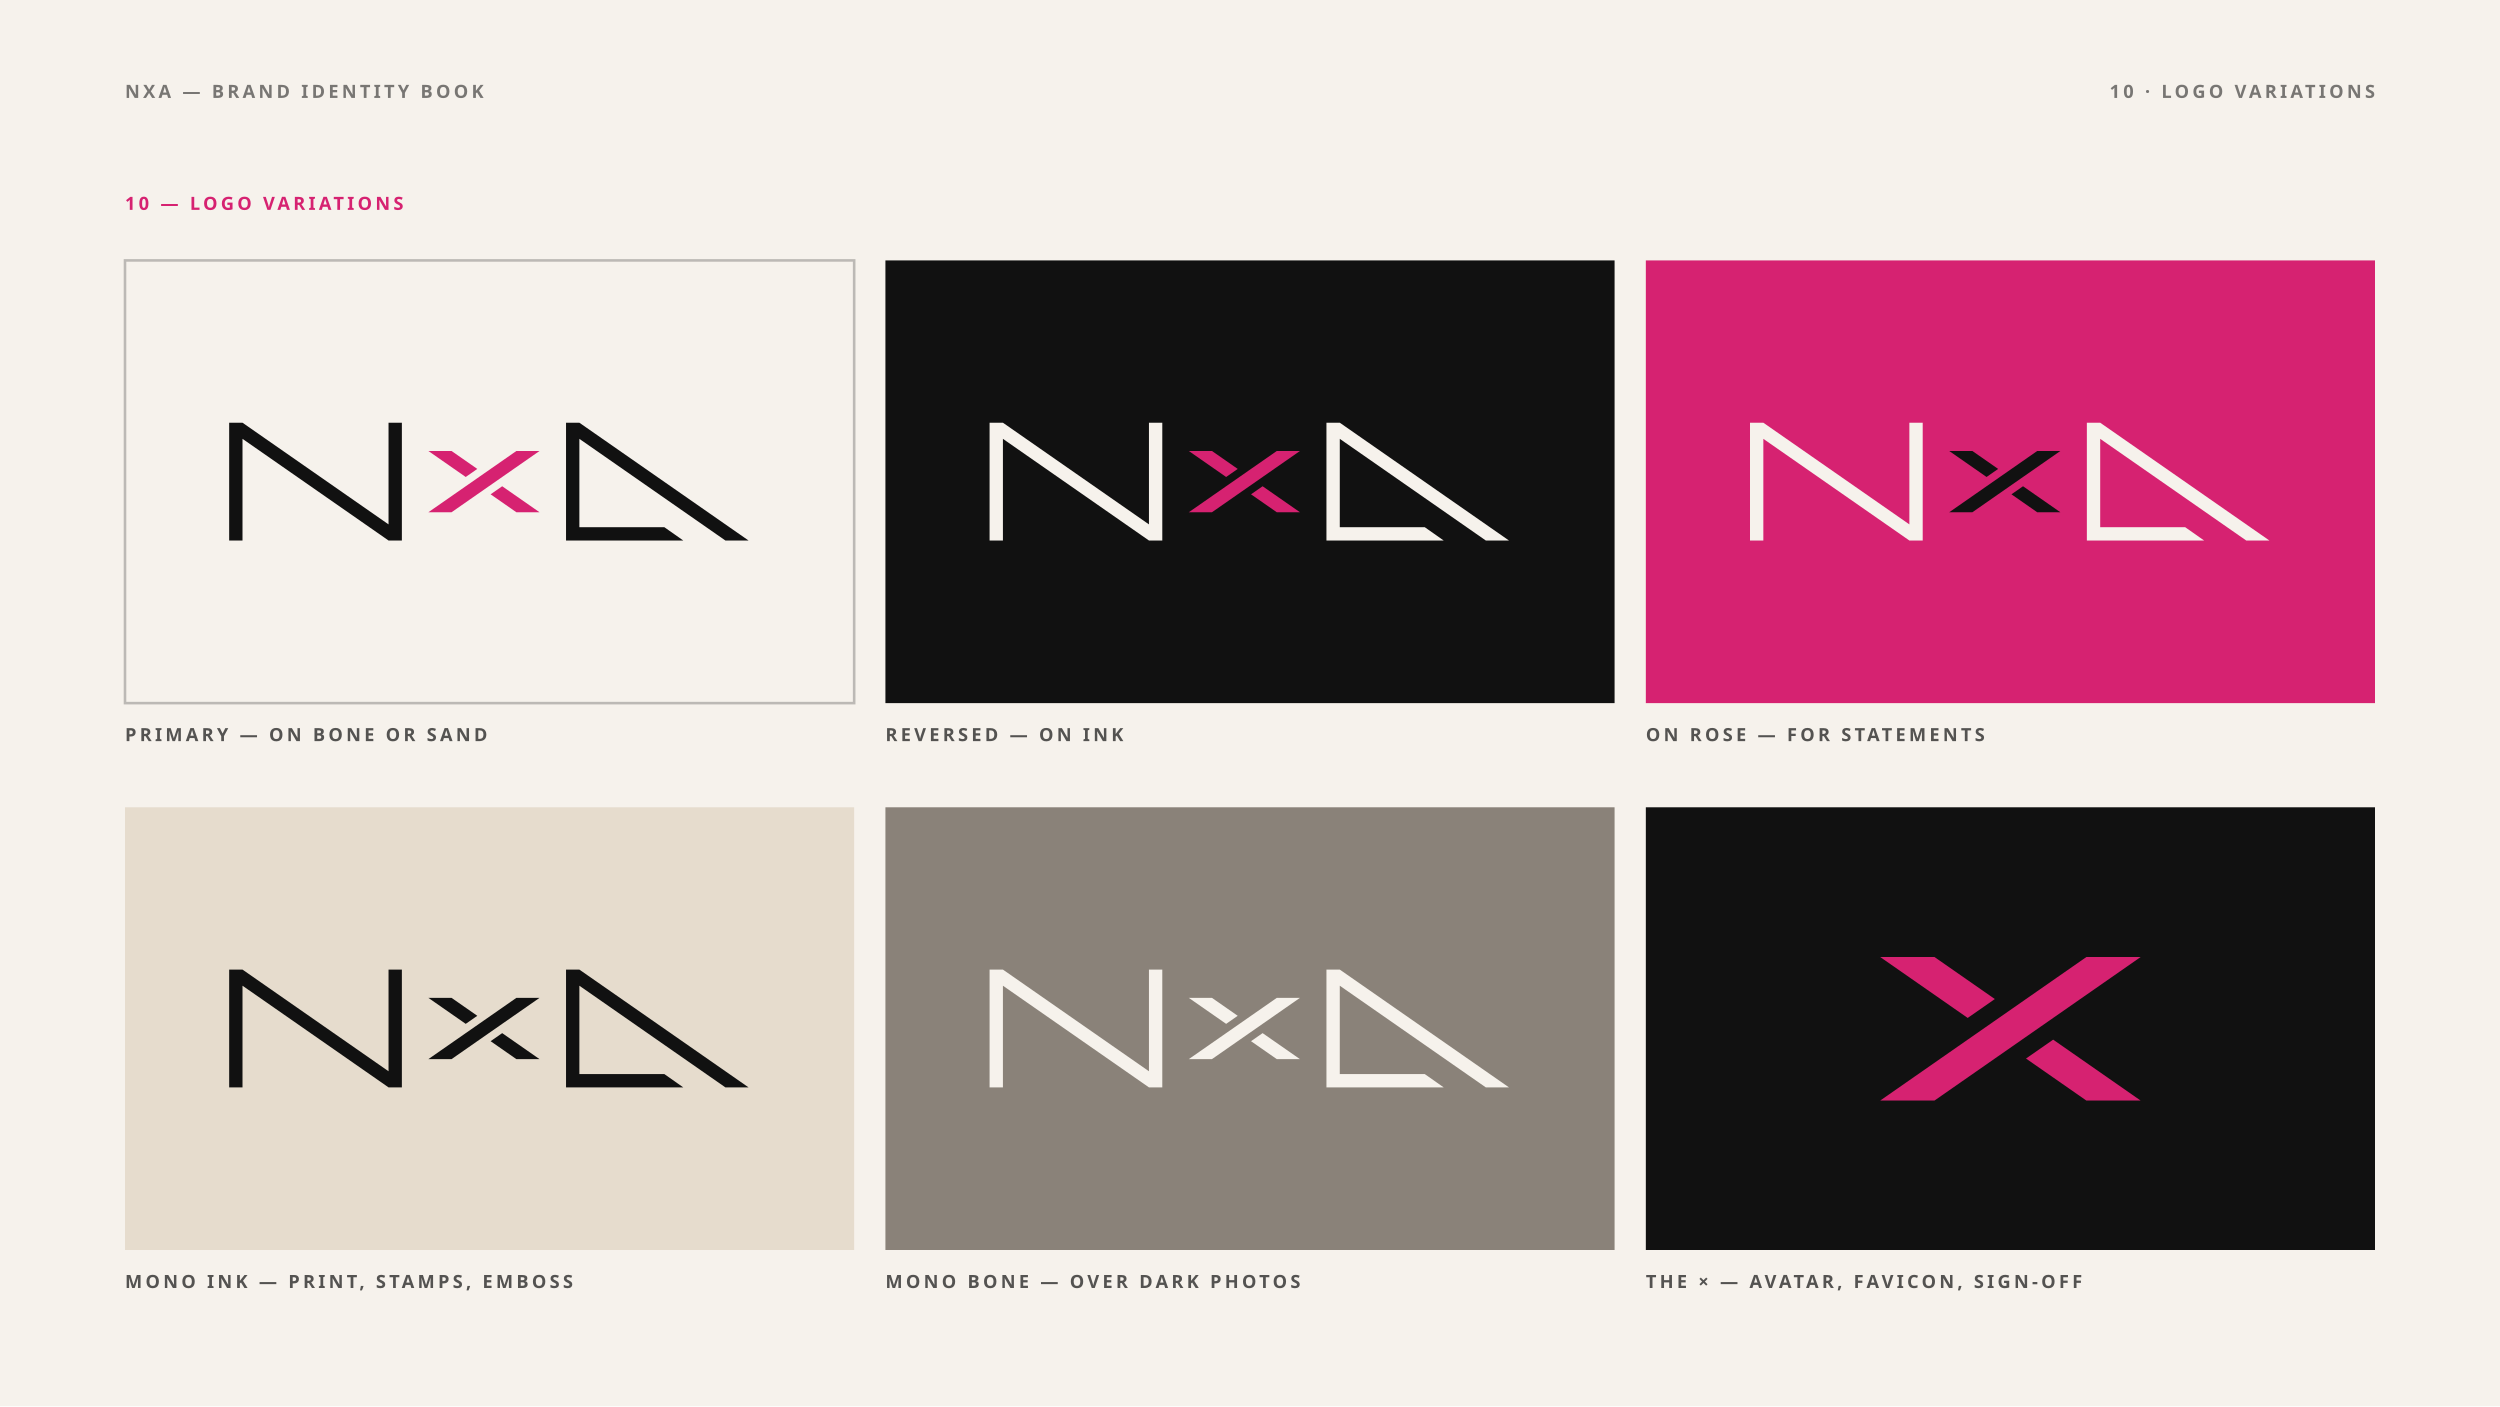
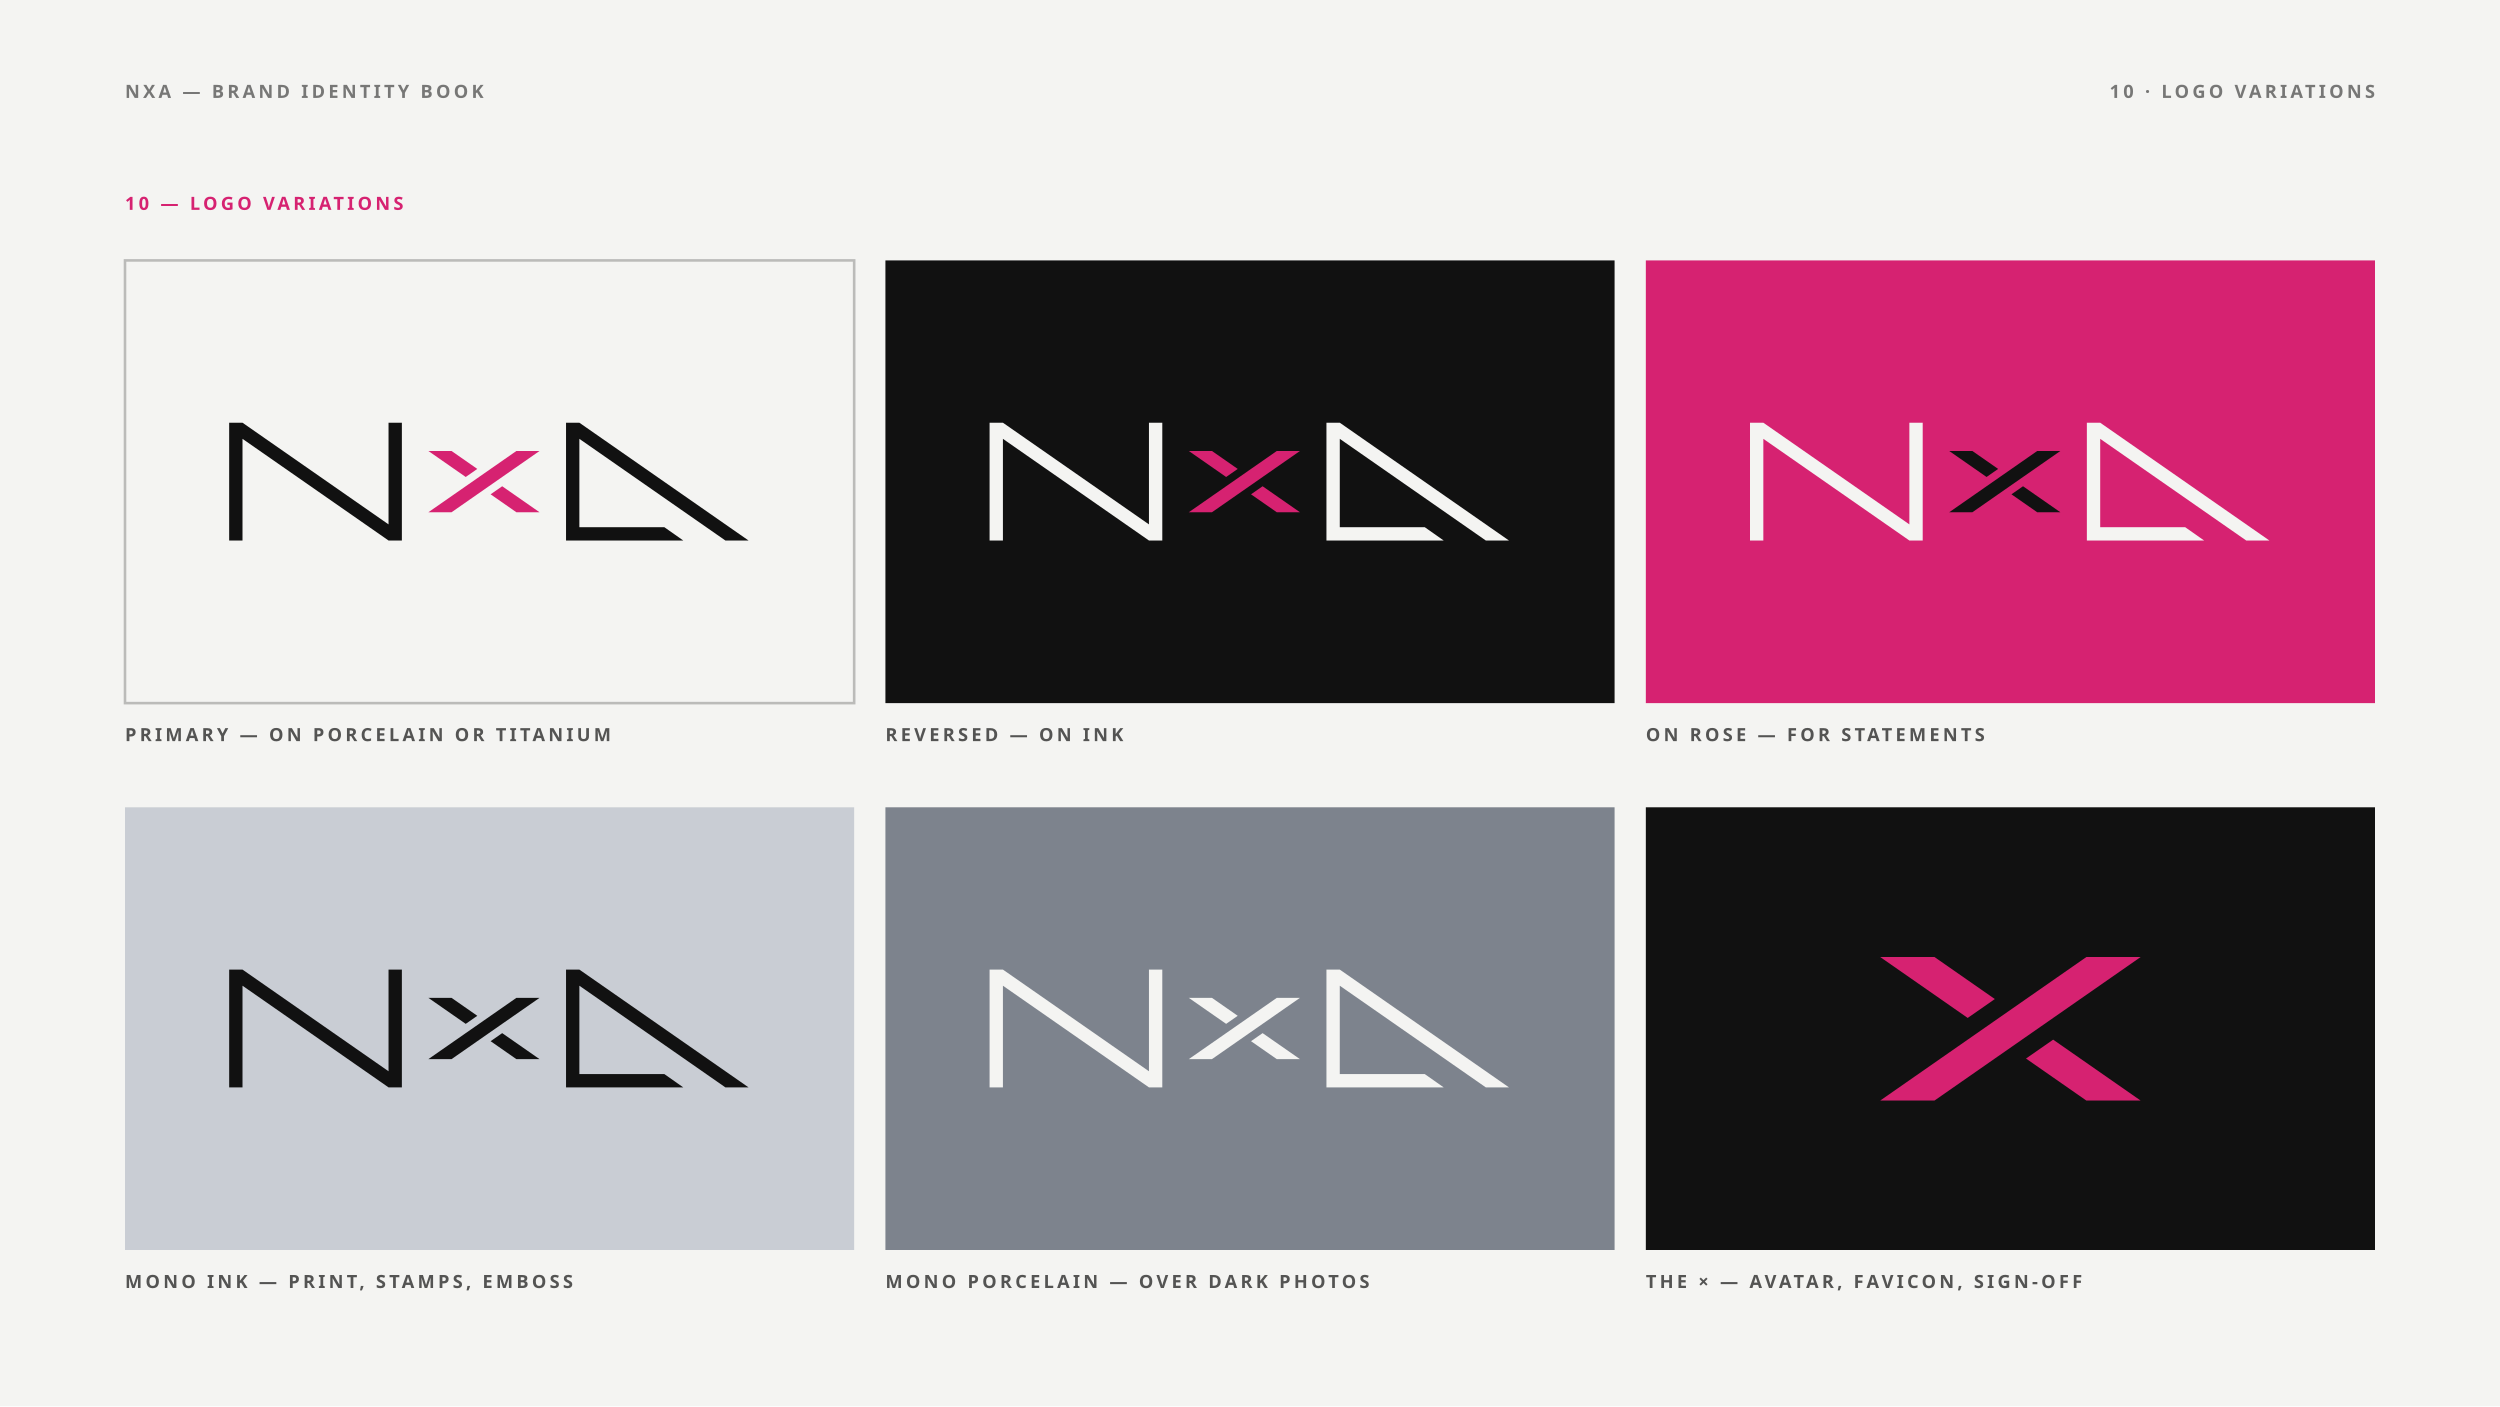
<svg xmlns="http://www.w3.org/2000/svg" width="1920" height="1080" viewBox="0 0 1920 1080">
-   <rect x="0" y="0" width="1920" height="1080" rx="0" fill="#F6F2EC" fill-opacity="1" />
+   <rect x="0" y="0" width="1920" height="1080" rx="0" fill="#F4F4F2" fill-opacity="1" />
  <text x="96" y="75.2" font-family="Manrope" font-weight="700" font-style="normal" font-size="14" letter-spacing="2.5" fill="#111111" fill-opacity="0.55" text-anchor="start">
    <tspan x="96" dy="0.0">NXA — BRAND IDENTITY BOOK</tspan>
  </text>
  <text x="1824" y="75.2" font-family="Manrope" font-weight="700" font-style="normal" font-size="14" letter-spacing="2.5" fill="#111111" fill-opacity="0.55" text-anchor="end">
    <tspan x="1824" dy="0.0">10  ·  LOGO VARIATIONS</tspan>
  </text>
  <text x="96" y="161.2" font-family="Manrope" font-weight="700" font-style="normal" font-size="14" letter-spacing="2.5" fill="#D62271" fill-opacity="1" text-anchor="start">
    <tspan x="96" dy="0.0">10 — LOGO VARIATIONS</tspan>
  </text>
-   <rect x="96" y="200" width="560" height="340" rx="0" fill="#F6F2EC" fill-opacity="1" stroke="#111111" stroke-opacity="0.25" stroke-width="2" />
+   <rect x="96" y="200" width="560" height="340" rx="0" fill="#F4F4F2" fill-opacity="1" stroke="#111111" stroke-opacity="0.25" stroke-width="2" />
  <g transform="translate(176 324.65) scale(2.994)">
    <path d="M0.000 0.000L0.000 30.215L3.422 30.215L3.422 4.135L40.880 30.215L44.302 30.215L44.302 0.000L40.880 0.000L40.880 26.079L3.422 0.000Z" fill="#111111" />
    <path d="M63.649 11.851L60.679 13.919L51.102 7.252L57.043 7.252ZM51.102 22.963L73.668 7.252L79.609 7.252L57.043 22.963ZM67.062 18.364L70.033 16.296L79.609 22.963L73.668 22.963Z" fill="#D62271" />
    <path d="M89.831 4.134L127.289 30.215L133.230 30.215L89.831 0.000L86.409 0.000L86.409 26.793L86.409 30.215L89.831 30.215L116.485 30.215L111.621 26.793L89.831 26.793Z" fill="#111111" />
  </g>
  <text x="96" y="569.2" font-family="Manrope" font-weight="700" font-style="normal" font-size="14" letter-spacing="2.5" fill="#111111" fill-opacity="0.7" text-anchor="start">
-     <tspan x="96" dy="0.0">PRIMARY — ON BONE OR SAND</tspan>
+     <tspan x="96" dy="0.0">PRIMARY — ON PORCELAIN OR TITANIUM</tspan>
  </text>
  <rect x="680" y="200" width="560" height="340" rx="0" fill="#111111" fill-opacity="1" />
  <g transform="translate(760 324.65) scale(2.994)">
-     <path d="M0.000 0.000L0.000 30.215L3.422 30.215L3.422 4.135L40.880 30.215L44.302 30.215L44.302 0.000L40.880 0.000L40.880 26.079L3.422 0.000Z" fill="#F6F2EC" />
+     <path d="M0.000 0.000L0.000 30.215L3.422 30.215L3.422 4.135L40.880 30.215L44.302 30.215L44.302 0.000L40.880 0.000L40.880 26.079L3.422 0.000Z" fill="#F4F4F2" />
    <path d="M63.649 11.851L60.679 13.919L51.102 7.252L57.043 7.252ZM51.102 22.963L73.668 7.252L79.609 7.252L57.043 22.963ZM67.062 18.364L70.033 16.296L79.609 22.963L73.668 22.963Z" fill="#D62271" />
-     <path d="M89.831 4.134L127.289 30.215L133.230 30.215L89.831 0.000L86.409 0.000L86.409 26.793L86.409 30.215L89.831 30.215L116.485 30.215L111.621 26.793L89.831 26.793Z" fill="#F6F2EC" />
+     <path d="M89.831 4.134L127.289 30.215L133.230 30.215L89.831 0.000L86.409 0.000L86.409 26.793L86.409 30.215L89.831 30.215L116.485 30.215L111.621 26.793L89.831 26.793Z" fill="#F4F4F2" />
  </g>
  <text x="680" y="569.2" font-family="Manrope" font-weight="700" font-style="normal" font-size="14" letter-spacing="2.5" fill="#111111" fill-opacity="0.7" text-anchor="start">
    <tspan x="680" dy="0.0">REVERSED — ON INK</tspan>
  </text>
  <rect x="1264" y="200" width="560" height="340" rx="0" fill="#D62271" fill-opacity="1" />
  <g transform="translate(1344 324.65) scale(2.994)">
-     <path d="M0.000 0.000L0.000 30.215L3.422 30.215L3.422 4.135L40.880 30.215L44.302 30.215L44.302 0.000L40.880 0.000L40.880 26.079L3.422 0.000Z" fill="#F6F2EC" />
+     <path d="M0.000 0.000L0.000 30.215L3.422 30.215L3.422 4.135L40.880 30.215L44.302 30.215L44.302 0.000L40.880 0.000L40.880 26.079L3.422 0.000Z" fill="#F4F4F2" />
    <path d="M63.649 11.851L60.679 13.919L51.102 7.252L57.043 7.252ZM51.102 22.963L73.668 7.252L79.609 7.252L57.043 22.963ZM67.062 18.364L70.033 16.296L79.609 22.963L73.668 22.963Z" fill="#111111" />
-     <path d="M89.831 4.134L127.289 30.215L133.230 30.215L89.831 0.000L86.409 0.000L86.409 26.793L86.409 30.215L89.831 30.215L116.485 30.215L111.621 26.793L89.831 26.793Z" fill="#F6F2EC" />
+     <path d="M89.831 4.134L127.289 30.215L133.230 30.215L89.831 0.000L86.409 0.000L86.409 26.793L86.409 30.215L89.831 30.215L116.485 30.215L111.621 26.793L89.831 26.793Z" fill="#F4F4F2" />
  </g>
  <text x="1264" y="569.2" font-family="Manrope" font-weight="700" font-style="normal" font-size="14" letter-spacing="2.5" fill="#111111" fill-opacity="0.7" text-anchor="start">
    <tspan x="1264" dy="0.0">ON ROSE — FOR STATEMENTS</tspan>
  </text>
-   <rect x="96" y="620" width="560" height="340" rx="0" fill="#E6DCCD" fill-opacity="1" />
+   <rect x="96" y="620" width="560" height="340" rx="0" fill="#C9CDD4" fill-opacity="1" />
  <g transform="translate(176 744.65) scale(2.994)">
    <path d="M0.000 0.000L0.000 30.215L3.422 30.215L3.422 4.135L40.880 30.215L44.302 30.215L44.302 0.000L40.880 0.000L40.880 26.079L3.422 0.000Z" fill="#111111" />
    <path d="M63.649 11.851L60.679 13.919L51.102 7.252L57.043 7.252ZM51.102 22.963L73.668 7.252L79.609 7.252L57.043 22.963ZM67.062 18.364L70.033 16.296L79.609 22.963L73.668 22.963Z" fill="#111111" />
    <path d="M89.831 4.134L127.289 30.215L133.230 30.215L89.831 0.000L86.409 0.000L86.409 26.793L86.409 30.215L89.831 30.215L116.485 30.215L111.621 26.793L89.831 26.793Z" fill="#111111" />
  </g>
  <text x="96" y="989.2" font-family="Manrope" font-weight="700" font-style="normal" font-size="14" letter-spacing="2.5" fill="#111111" fill-opacity="0.7" text-anchor="start">
    <tspan x="96" dy="0.0">MONO INK — PRINT, STAMPS, EMBOSS</tspan>
  </text>
-   <rect x="680" y="620" width="560" height="340" rx="0" fill="#8A8279" fill-opacity="1" />
+   <rect x="680" y="620" width="560" height="340" rx="0" fill="#7D838D" fill-opacity="1" />
  <g transform="translate(760 744.65) scale(2.994)">
-     <path d="M0.000 0.000L0.000 30.215L3.422 30.215L3.422 4.135L40.880 30.215L44.302 30.215L44.302 0.000L40.880 0.000L40.880 26.079L3.422 0.000Z" fill="#F6F2EC" />
-     <path d="M63.649 11.851L60.679 13.919L51.102 7.252L57.043 7.252ZM51.102 22.963L73.668 7.252L79.609 7.252L57.043 22.963ZM67.062 18.364L70.033 16.296L79.609 22.963L73.668 22.963Z" fill="#F6F2EC" />
-     <path d="M89.831 4.134L127.289 30.215L133.230 30.215L89.831 0.000L86.409 0.000L86.409 26.793L86.409 30.215L89.831 30.215L116.485 30.215L111.621 26.793L89.831 26.793Z" fill="#F6F2EC" />
+     <path d="M0.000 0.000L0.000 30.215L3.422 30.215L3.422 4.135L40.880 30.215L44.302 30.215L44.302 0.000L40.880 0.000L40.880 26.079L3.422 0.000Z" fill="#F4F4F2" />
+     <path d="M63.649 11.851L60.679 13.919L51.102 7.252L57.043 7.252ZM51.102 22.963L73.668 7.252L79.609 7.252L57.043 22.963ZM67.062 18.364L70.033 16.296L79.609 22.963L73.668 22.963Z" fill="#F4F4F2" />
+     <path d="M89.831 4.134L127.289 30.215L133.230 30.215L89.831 0.000L86.409 0.000L86.409 26.793L86.409 30.215L89.831 30.215L116.485 30.215L111.621 26.793L89.831 26.793Z" fill="#F4F4F2" />
  </g>
  <text x="680" y="989.2" font-family="Manrope" font-weight="700" font-style="normal" font-size="14" letter-spacing="2.5" fill="#111111" fill-opacity="0.7" text-anchor="start">
-     <tspan x="680" dy="0.0">MONO BONE — OVER DARK PHOTOS</tspan>
+     <tspan x="680" dy="0.0">MONO PORCELAIN — OVER DARK PHOTOS</tspan>
  </text>
  <rect x="1264" y="620" width="560" height="340" rx="0" fill="#111111" fill-opacity="1" />
  <g transform="translate(1444.0 735.0) scale(7.0158) translate(-51.102 -7.252)" fill-opacity="1">
    <path d="M63.649 11.851L60.679 13.919L51.102 7.252L57.043 7.252ZM51.102 22.963L73.668 7.252L79.609 7.252L57.043 22.963ZM67.062 18.364L70.033 16.296L79.609 22.963L73.668 22.963Z" fill="#D62271" />
  </g>
  <text x="1264" y="989.2" font-family="Manrope" font-weight="700" font-style="normal" font-size="14" letter-spacing="2.5" fill="#111111" fill-opacity="0.7" text-anchor="start">
    <tspan x="1264" dy="0.0">THE × — AVATAR, FAVICON, SIGN-OFF</tspan>
  </text>
</svg>
